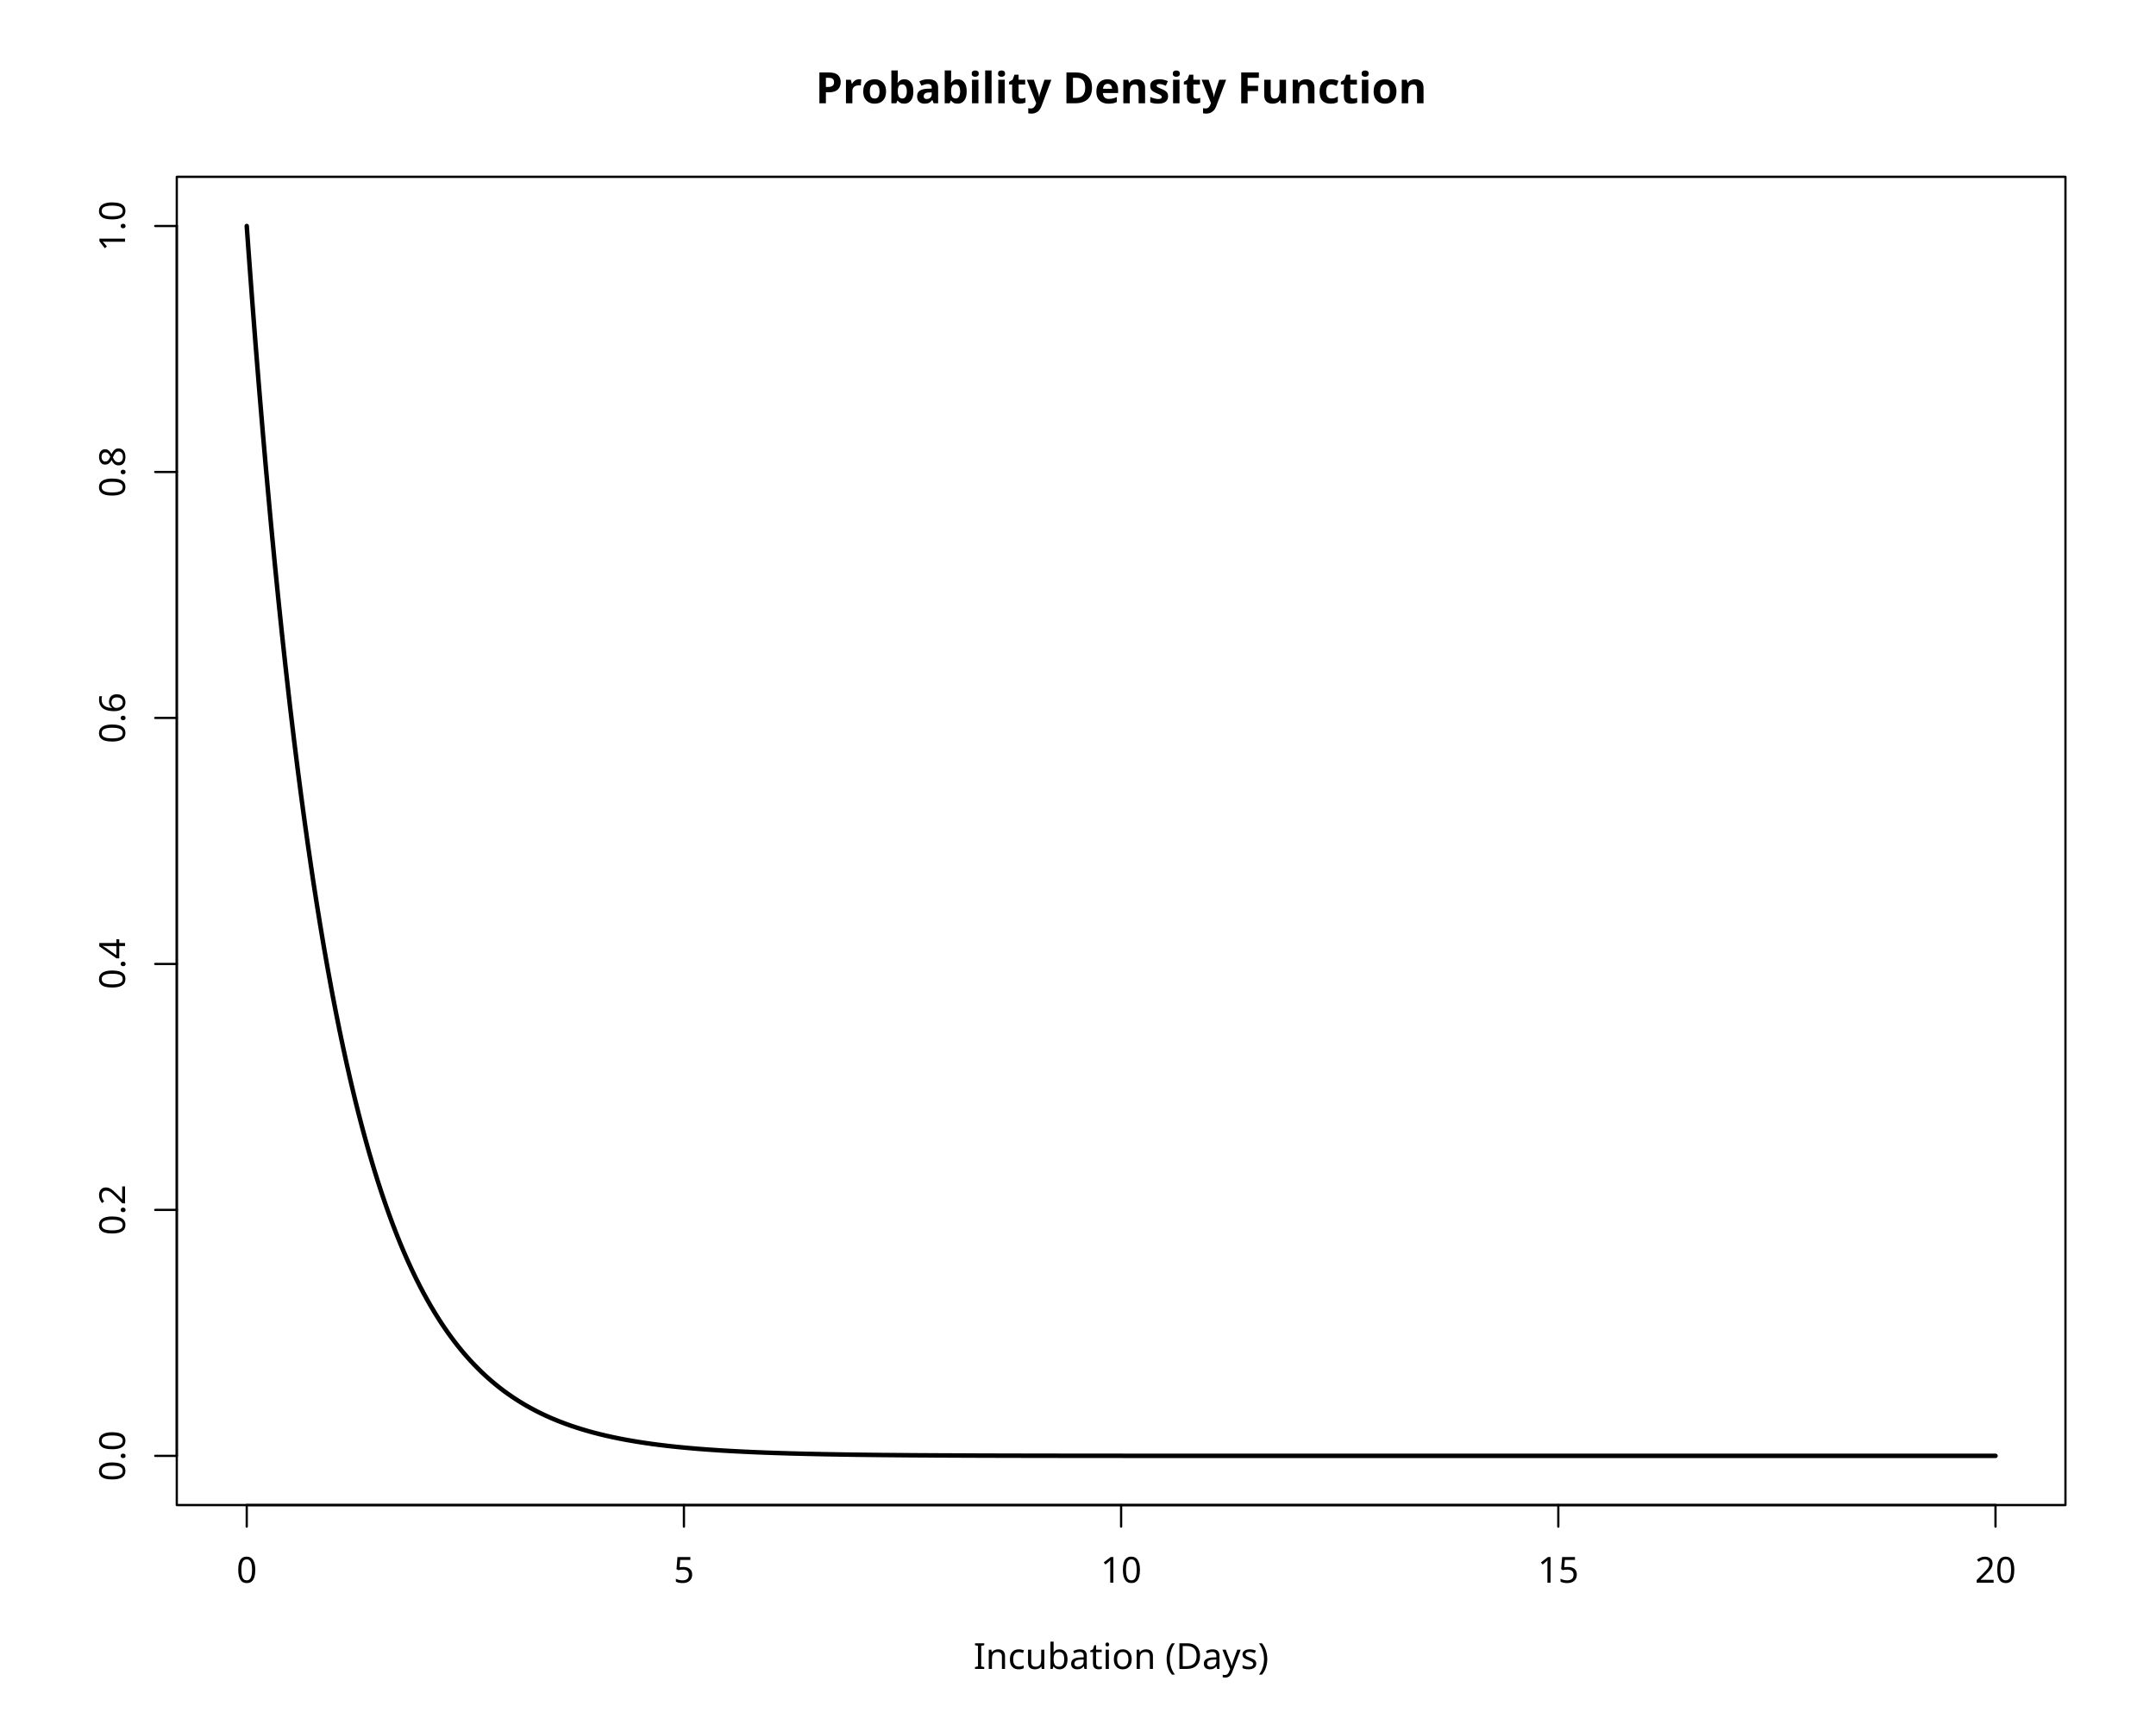
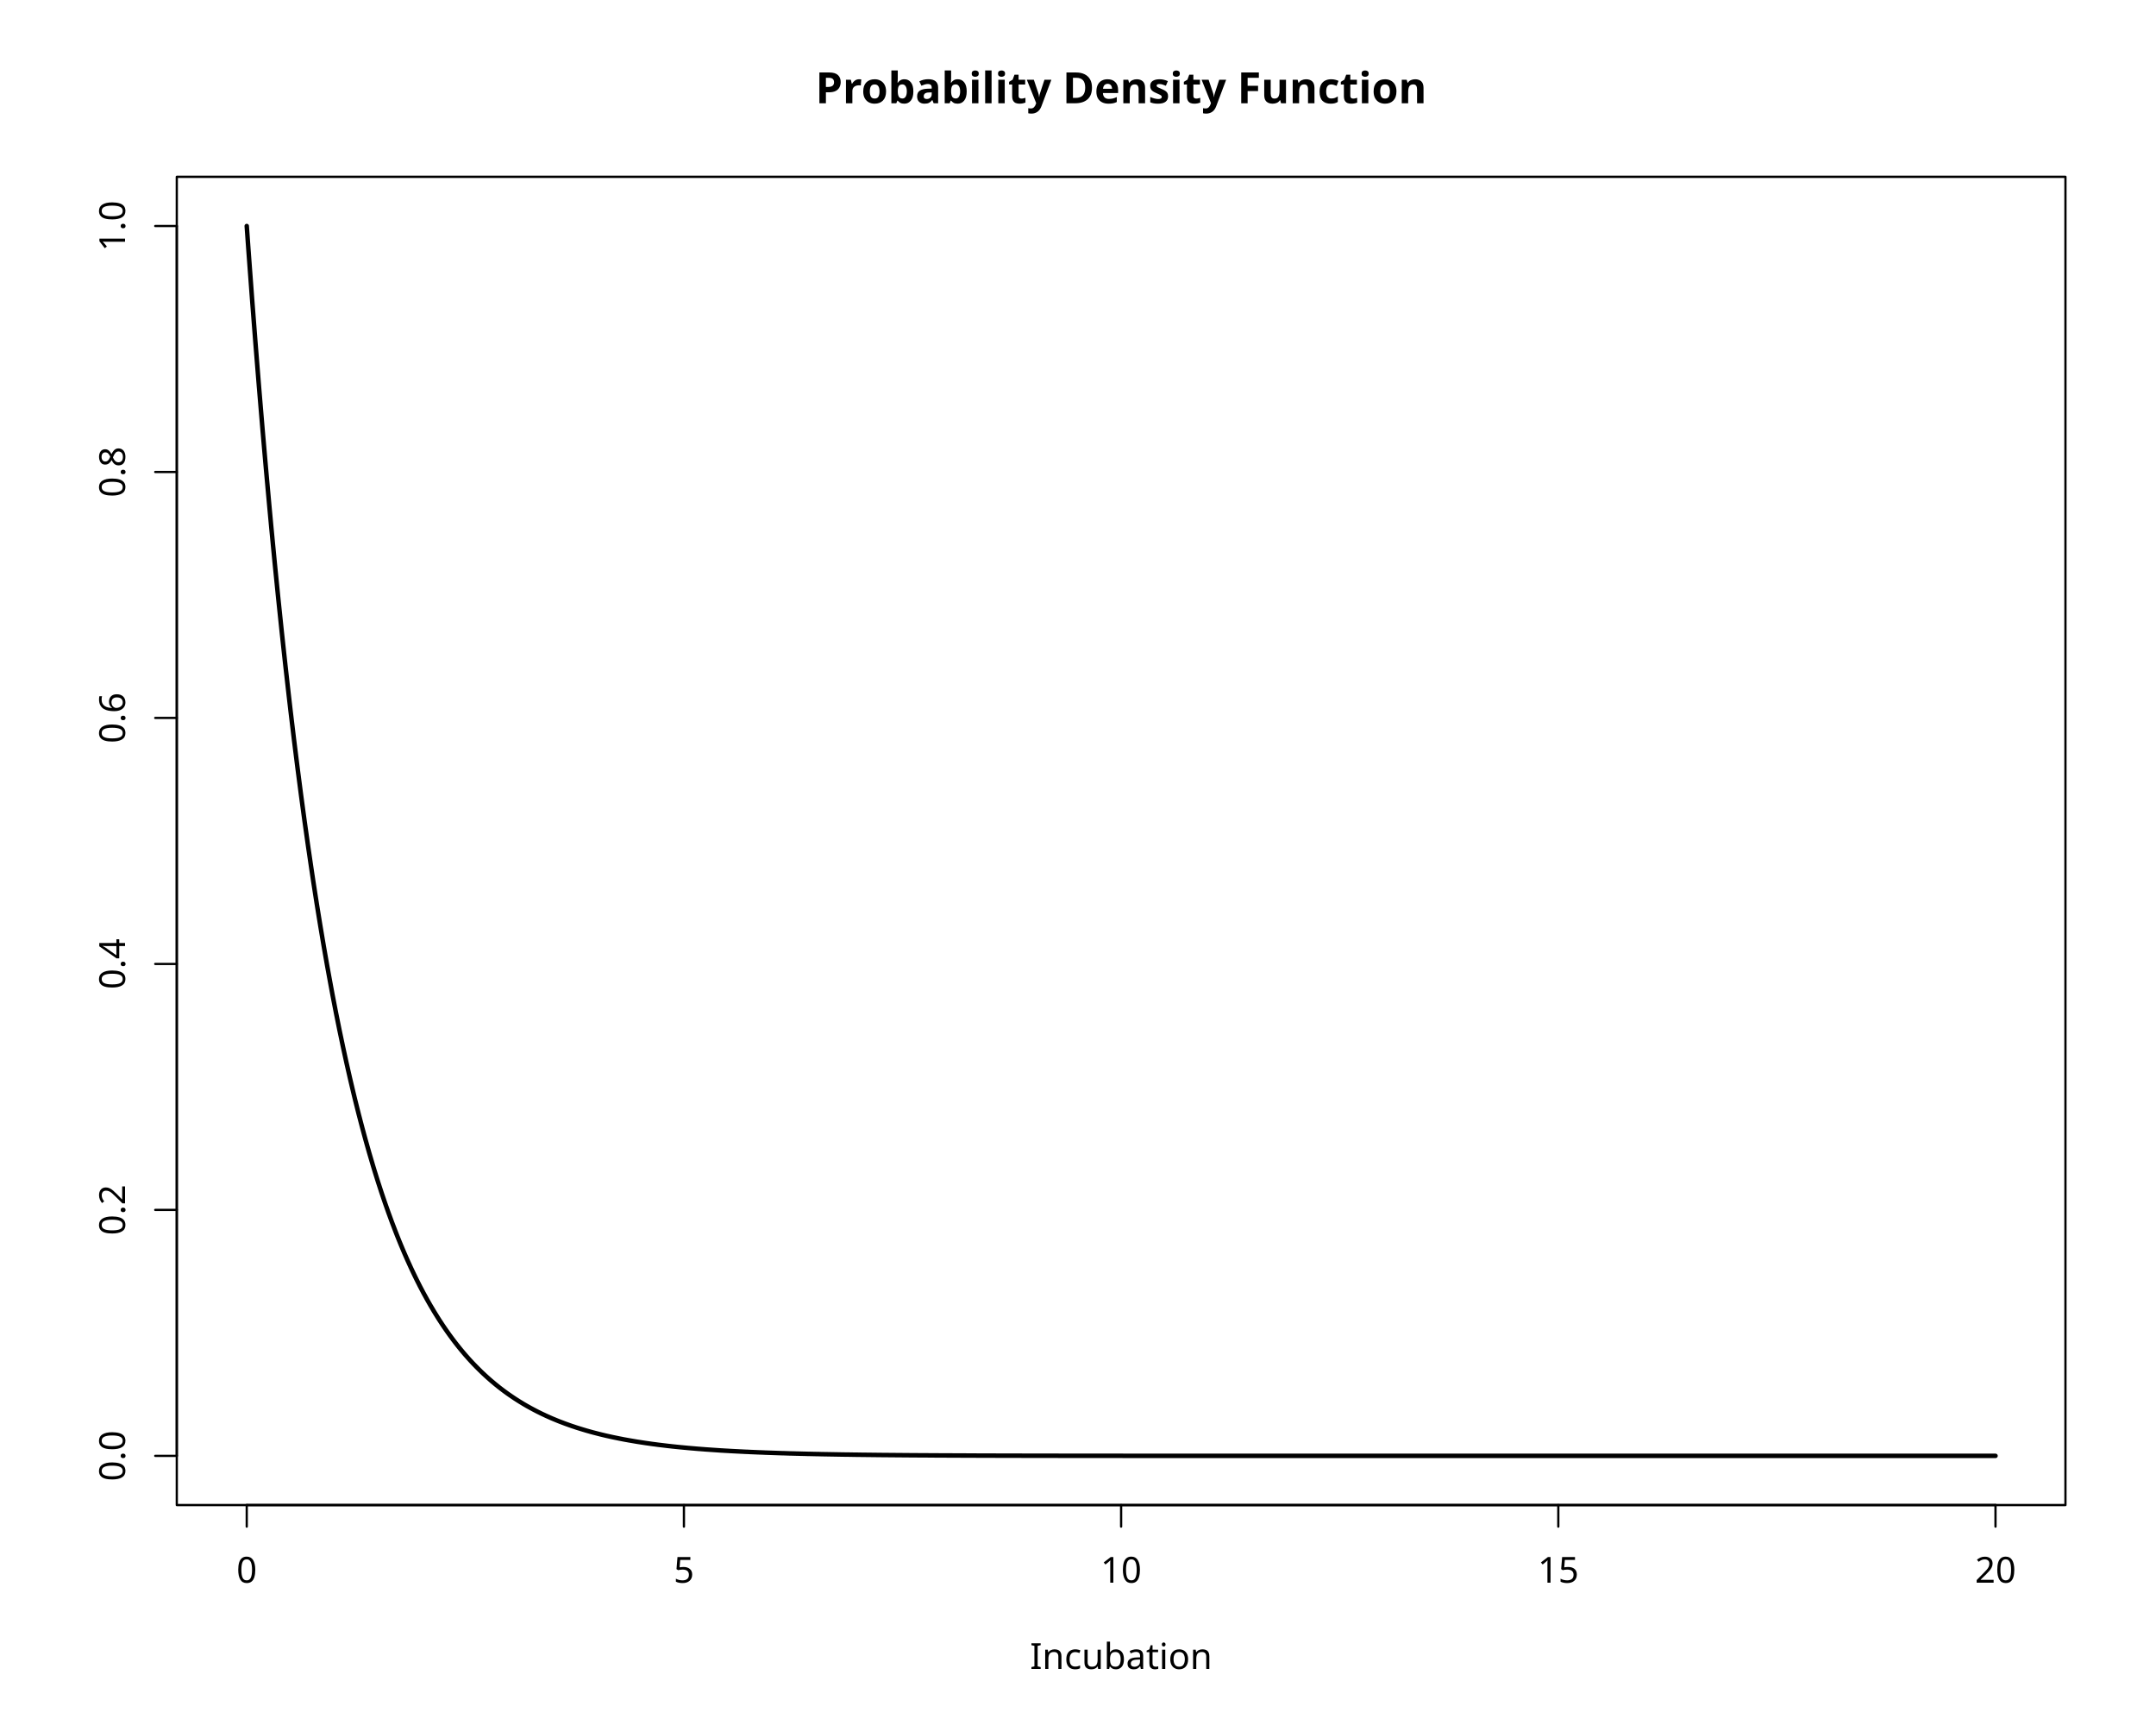
<svg xmlns="http://www.w3.org/2000/svg" class="svglite" data-engine-version="2.0" width="720.00pt" height="576.00pt" viewBox="0 0 720.00 576.00">
  <defs>
    <style type="text/css">
    .svglite line, .svglite polyline, .svglite polygon, .svglite path, .svglite rect, .svglite circle {
      fill: none;
      stroke: #000000;
      stroke-linecap: round;
      stroke-linejoin: round;
      stroke-miterlimit: 10.00;
    }
  </style>
  </defs>
  <rect width="100%" height="100%" style="stroke: none; fill: #FFFFFF;" />
  <defs>
    <clipPath id="cpMC4wMHw3MjAuMDB8MC4wMHw1NzYuMDA=">
      <rect x="0.00" y="0.00" width="720.00" height="576.00" />
    </clipPath>
  </defs>
  <g clip-path="url(#cpMC4wMHw3MjAuMDB8MC4wMHw1NzYuMDA=)">
</g>
  <defs>
    <clipPath id="cpNTkuMDR8Njg5Ljc2fDU5LjA0fDUwMi41Ng==">
      <rect x="59.04" y="59.04" width="630.72" height="443.52" />
    </clipPath>
  </defs>
  <g clip-path="url(#cpNTkuMDR8Njg5Ljc2fDU5LjA0fDUwMi41Ng==)">
    <polyline points="82.40,75.47 82.98,83.61 83.57,91.58 84.15,99.41 84.74,107.07 85.32,114.58 85.91,121.95 86.49,129.17 87.08,136.24 87.66,143.18 88.25,149.98 88.83,156.64 89.42,163.17 90.00,169.57 90.58,175.85 91.17,182.00 91.75,188.02 92.34,193.93 92.92,199.72 93.51,205.40 94.09,210.97 94.68,216.42 95.26,221.77 95.85,227.01 96.43,232.14 97.01,237.18 97.60,242.11 98.18,246.95 98.77,251.69 99.35,256.34 99.94,260.89 100.52,265.35 101.11,269.73 101.69,274.02 102.28,278.22 102.86,282.35 103.45,286.38 104.03,290.34 104.61,294.22 105.20,298.03 105.78,301.76 106.37,305.41 106.95,308.99 107.54,312.50 108.12,315.95 108.71,319.32 109.29,322.63 109.88,325.87 110.46,329.04 111.04,332.16 111.63,335.21 112.21,338.20 112.80,341.13 113.38,344.01 113.97,346.82 114.55,349.58 115.14,352.29 115.72,354.94 116.31,357.54 116.89,360.09 117.48,362.59 118.06,365.04 118.64,367.44 119.23,369.79 119.81,372.10 120.40,374.36 120.98,376.57 121.57,378.75 122.15,380.87 122.74,382.96 123.32,385.01 123.91,387.01 124.49,388.98 125.07,390.90 125.66,392.79 126.24,394.64 126.83,396.45 127.41,398.23 128.00,399.97 128.58,401.68 129.17,403.35 129.75,404.99 130.34,406.60 130.92,408.18 131.51,409.72 132.09,411.24 132.67,412.72 133.26,414.18 133.84,415.60 134.43,417.00 135.01,418.37 135.60,419.72 136.18,421.03 136.77,422.32 137.35,423.59 137.94,424.83 138.52,426.04 139.10,427.23 139.69,428.40 140.27,429.55 140.86,430.67 141.44,431.77 142.03,432.84 142.61,433.90 143.20,434.94 143.78,435.95 144.37,436.94 144.95,437.92 145.54,438.88 146.12,439.81 146.70,440.73 147.29,441.63 147.87,442.51 148.46,443.38 149.04,444.22 149.63,445.06 150.21,445.87 150.80,446.67 151.38,447.45 151.97,448.22 152.55,448.97 153.13,449.70 153.72,450.43 154.30,451.13 154.89,451.83 155.47,452.51 156.06,453.17 156.64,453.83 157.23,454.47 157.81,455.10 158.40,455.71 158.98,456.31 159.57,456.90 160.15,457.48 160.73,458.05 161.32,458.61 161.90,459.15 162.49,459.69 163.07,460.21 163.66,460.73 164.24,461.23 164.83,461.72 165.41,462.21 166.00,462.68 166.58,463.15 167.16,463.60 167.75,464.05 168.33,464.49 168.92,464.92 169.50,465.34 170.09,465.75 170.67,466.15 171.26,466.55 171.84,466.94 172.43,467.32 173.01,467.69 173.60,468.06 174.18,468.41 174.76,468.77 175.35,469.11 175.93,469.45 176.52,469.78 177.10,470.10 177.69,470.42 178.27,470.73 178.86,471.04 179.44,471.34 180.03,471.63 180.61,471.92 181.19,472.20 181.78,472.47 182.36,472.75 182.95,473.01 183.53,473.27 184.12,473.53 184.70,473.78 185.29,474.02 185.87,474.26 186.46,474.50 187.04,474.73 187.63,474.95 188.21,475.17 188.79,475.39 189.38,475.60 189.96,475.81 190.55,476.02 191.13,476.22 191.72,476.41 192.30,476.61 192.89,476.80 193.47,476.98 194.06,477.16 194.64,477.34 195.22,477.51 195.81,477.69 196.39,477.85 196.98,478.02 197.56,478.18 198.15,478.34 198.73,478.49 199.32,478.64 199.90,478.79 200.49,478.94 201.07,479.08 201.66,479.22 202.24,479.36 202.82,479.49 203.41,479.62 203.99,479.75 204.58,479.88 205.16,480.00 205.75,480.12 206.33,480.24 206.92,480.36 207.50,480.47 208.09,480.59 208.67,480.70 209.25,480.80 209.84,480.91 210.42,481.01 211.01,481.11 211.59,481.21 212.18,481.31 212.76,481.41 213.35,481.50 213.93,481.59 214.52,481.68 215.10,481.77 215.69,481.86 216.27,481.94 216.85,482.02 217.44,482.11 218.02,482.19 218.61,482.26 219.19,482.34 219.78,482.42 220.36,482.49 220.95,482.56 221.53,482.63 222.12,482.70 222.70,482.77 223.28,482.84 223.87,482.90 224.45,482.97 225.04,483.03 225.62,483.09 226.21,483.15 226.79,483.21 227.38,483.27 227.96,483.32 228.55,483.38 229.13,483.43 229.72,483.49 230.30,483.54 230.88,483.59 231.47,483.64 232.05,483.69 232.64,483.74 233.22,483.79 233.81,483.83 234.39,483.88 234.98,483.92 235.56,483.97 236.15,484.01 236.73,484.05 237.31,484.09 237.90,484.13 238.48,484.17 239.07,484.21 239.65,484.25 240.24,484.29 240.82,484.33 241.41,484.36 241.99,484.40 242.58,484.43 243.16,484.46 243.75,484.50 244.33,484.53 244.91,484.56 245.50,484.59 246.08,484.62 246.67,484.65 247.25,484.68 247.84,484.71 248.42,484.74 249.01,484.77 249.59,484.79 250.18,484.82 250.76,484.85 251.34,484.87 251.93,484.90 252.51,484.92 253.10,484.95 253.68,484.97 254.27,484.99 254.85,485.01 255.44,485.04 256.02,485.06 256.61,485.08 257.19,485.10 257.78,485.12 258.36,485.14 258.94,485.16 259.53,485.18 260.11,485.20 260.70,485.22 261.28,485.24 261.87,485.25 262.45,485.27 263.04,485.29 263.62,485.31 264.21,485.32 264.79,485.34 265.37,485.35 265.96,485.37 266.54,485.38 267.13,485.40 267.71,485.41 268.30,485.43 268.88,485.44 269.47,485.46 270.05,485.47 270.64,485.48 271.22,485.49 271.81,485.51 272.39,485.52 272.97,485.53 273.56,485.54 274.14,485.56 274.73,485.57 275.31,485.58 275.90,485.59 276.48,485.60 277.07,485.61 277.65,485.62 278.24,485.63 278.82,485.64 279.41,485.65 279.99,485.66 280.57,485.67 281.16,485.68 281.74,485.69 282.33,485.70 282.91,485.71 283.50,485.71 284.08,485.72 284.67,485.73 285.25,485.74 285.84,485.75 286.42,485.75 287.00,485.76 287.59,485.77 288.17,485.78 288.76,485.78 289.34,485.79 289.93,485.80 290.51,485.80 291.10,485.81 291.68,485.82 292.27,485.82 292.85,485.83 293.44,485.83 294.02,485.84 294.60,485.85 295.19,485.85 295.77,485.86 296.36,485.86 296.94,485.87 297.53,485.87 298.11,485.88 298.70,485.88 299.28,485.89 299.87,485.89 300.45,485.90 301.03,485.90 301.62,485.91 302.20,485.91 302.79,485.92 303.37,485.92 303.96,485.93 304.54,485.93 305.13,485.93 305.71,485.94 306.30,485.94 306.88,485.95 307.47,485.95 308.05,485.95 308.63,485.96 309.22,485.96 309.80,485.96 310.39,485.97 310.97,485.97 311.56,485.97 312.14,485.98 312.73,485.98 313.31,485.98 313.90,485.99 314.48,485.99 315.06,485.99 315.65,485.99 316.23,486.00 316.82,486.00 317.40,486.00 317.99,486.00 318.57,486.01 319.16,486.01 319.74,486.01 320.33,486.01 320.91,486.02 321.50,486.02 322.08,486.02 322.66,486.02 323.25,486.03 323.83,486.03 324.42,486.03 325.00,486.03 325.59,486.03 326.17,486.04 326.76,486.04 327.34,486.04 327.93,486.04 328.51,486.04 329.09,486.05 329.68,486.05 330.26,486.05 330.85,486.05 331.43,486.05 332.02,486.05 332.60,486.06 333.19,486.06 333.77,486.06 334.36,486.06 334.94,486.06 335.53,486.06 336.11,486.06 336.69,486.07 337.28,486.07 337.86,486.07 338.45,486.07 339.03,486.07 339.62,486.07 340.20,486.07 340.79,486.07 341.37,486.08 341.96,486.08 342.54,486.08 343.12,486.08 343.71,486.08 344.29,486.08 344.88,486.08 345.46,486.08 346.05,486.08 346.63,486.09 347.22,486.09 347.80,486.09 348.39,486.09 348.97,486.09 349.56,486.09 350.14,486.09 350.72,486.09 351.31,486.09 351.89,486.09 352.48,486.09 353.06,486.09 353.65,486.10 354.23,486.10 354.82,486.10 355.40,486.10 355.99,486.10 356.57,486.10 357.15,486.10 357.74,486.10 358.32,486.10 358.91,486.10 359.49,486.10 360.08,486.10 360.66,486.10 361.25,486.10 361.83,486.10 362.42,486.11 363.00,486.11 363.59,486.11 364.17,486.11 364.75,486.11 365.34,486.11 365.92,486.11 366.51,486.11 367.09,486.11 367.68,486.11 368.26,486.11 368.85,486.11 369.43,486.11 370.02,486.11 370.60,486.11 371.18,486.11 371.77,486.11 372.35,486.11 372.94,486.11 373.52,486.11 374.11,486.11 374.69,486.11 375.28,486.12 375.86,486.12 376.45,486.12 377.03,486.12 377.62,486.12 378.20,486.12 378.78,486.12 379.37,486.12 379.95,486.12 380.54,486.12 381.12,486.12 381.71,486.12 382.29,486.12 382.88,486.12 383.46,486.12 384.05,486.12 384.63,486.12 385.21,486.12 385.80,486.12 386.38,486.12 386.97,486.12 387.55,486.12 388.14,486.12 388.72,486.12 389.31,486.12 389.89,486.12 390.48,486.12 391.06,486.12 391.65,486.12 392.23,486.12 392.81,486.12 393.40,486.12 393.98,486.12 394.57,486.12 395.15,486.12 395.74,486.12 396.32,486.12 396.91,486.12 397.49,486.12 398.08,486.13 398.66,486.13 399.24,486.13 399.83,486.13 400.41,486.13 401.00,486.13 401.58,486.13 402.17,486.13 402.75,486.13 403.34,486.13 403.92,486.13 404.51,486.13 405.09,486.13 405.68,486.13 406.26,486.13 406.84,486.13 407.43,486.13 408.01,486.13 408.60,486.13 409.18,486.13 409.77,486.13 410.35,486.13 410.94,486.13 411.52,486.13 412.11,486.13 412.69,486.13 413.27,486.13 413.86,486.13 414.44,486.13 415.03,486.13 415.61,486.13 416.20,486.13 416.78,486.13 417.37,486.13 417.95,486.13 418.54,486.13 419.12,486.13 419.71,486.13 420.29,486.13 420.87,486.13 421.46,486.13 422.04,486.13 422.63,486.13 423.21,486.13 423.80,486.13 424.38,486.13 424.97,486.13 425.55,486.13 426.14,486.13 426.72,486.13 427.30,486.13 427.89,486.13 428.47,486.13 429.06,486.13 429.64,486.13 430.23,486.13 430.81,486.13 431.40,486.13 431.98,486.13 432.57,486.13 433.15,486.13 433.74,486.13 434.32,486.13 434.90,486.13 435.49,486.13 436.07,486.13 436.66,486.13 437.24,486.13 437.83,486.13 438.41,486.13 439.00,486.13 439.58,486.13 440.17,486.13 440.75,486.13 441.33,486.13 441.92,486.13 442.50,486.13 443.09,486.13 443.67,486.13 444.26,486.13 444.84,486.13 445.43,486.13 446.01,486.13 446.60,486.13 447.18,486.13 447.77,486.13 448.35,486.13 448.93,486.13 449.52,486.13 450.10,486.13 450.69,486.13 451.27,486.13 451.86,486.13 452.44,486.13 453.03,486.13 453.61,486.13 454.20,486.13 454.78,486.13 455.36,486.13 455.95,486.13 456.53,486.13 457.12,486.13 457.70,486.13 458.29,486.13 458.87,486.13 459.46,486.13 460.04,486.13 460.63,486.13 461.21,486.13 461.80,486.13 462.38,486.13 462.96,486.13 463.55,486.13 464.13,486.13 464.72,486.13 465.30,486.13 465.89,486.13 466.47,486.13 467.06,486.13 467.64,486.13 468.23,486.13 468.81,486.13 469.39,486.13 469.98,486.13 470.56,486.13 471.15,486.13 471.73,486.13 472.32,486.13 472.90,486.13 473.49,486.13 474.07,486.13 474.66,486.13 475.24,486.13 475.83,486.13 476.41,486.13 476.99,486.13 477.58,486.13 478.16,486.13 478.75,486.13 479.33,486.13 479.92,486.13 480.50,486.13 481.09,486.13 481.67,486.13 482.26,486.13 482.84,486.13 483.43,486.13 484.01,486.13 484.59,486.13 485.18,486.13 485.76,486.13 486.35,486.13 486.93,486.13 487.52,486.13 488.10,486.13 488.69,486.13 489.27,486.13 489.86,486.13 490.44,486.13 491.02,486.13 491.61,486.13 492.19,486.13 492.78,486.13 493.36,486.13 493.95,486.13 494.53,486.13 495.12,486.13 495.70,486.13 496.29,486.13 496.87,486.13 497.46,486.13 498.04,486.13 498.62,486.13 499.21,486.13 499.79,486.13 500.38,486.13 500.96,486.13 501.55,486.13 502.13,486.13 502.72,486.13 503.30,486.13 503.89,486.13 504.47,486.13 505.05,486.13 505.64,486.13 506.22,486.13 506.81,486.13 507.39,486.13 507.98,486.13 508.56,486.13 509.15,486.13 509.73,486.13 510.32,486.13 510.90,486.13 511.49,486.13 512.07,486.13 512.65,486.13 513.24,486.13 513.82,486.13 514.41,486.13 514.99,486.13 515.58,486.13 516.16,486.13 516.75,486.13 517.33,486.13 517.92,486.13 518.50,486.13 519.08,486.13 519.67,486.13 520.25,486.13 520.84,486.13 521.42,486.13 522.01,486.13 522.59,486.13 523.18,486.13 523.76,486.13 524.35,486.13 524.93,486.13 525.52,486.13 526.10,486.13 526.68,486.13 527.27,486.13 527.85,486.13 528.44,486.13 529.02,486.13 529.61,486.13 530.19,486.13 530.78,486.13 531.36,486.13 531.95,486.13 532.53,486.13 533.11,486.13 533.70,486.13 534.28,486.13 534.87,486.13 535.45,486.13 536.04,486.13 536.62,486.13 537.21,486.13 537.79,486.13 538.38,486.13 538.96,486.13 539.55,486.13 540.13,486.13 540.71,486.13 541.30,486.13 541.88,486.13 542.47,486.13 543.05,486.13 543.64,486.13 544.22,486.13 544.81,486.13 545.39,486.13 545.98,486.13 546.56,486.13 547.14,486.13 547.73,486.13 548.31,486.13 548.90,486.13 549.48,486.13 550.07,486.13 550.65,486.13 551.24,486.13 551.82,486.13 552.41,486.13 552.99,486.13 553.58,486.13 554.16,486.13 554.74,486.13 555.33,486.13 555.91,486.13 556.50,486.13 557.08,486.13 557.67,486.13 558.25,486.13 558.84,486.13 559.42,486.13 560.01,486.13 560.59,486.13 561.17,486.13 561.76,486.13 562.34,486.13 562.93,486.13 563.51,486.13 564.10,486.13 564.68,486.13 565.27,486.13 565.85,486.13 566.44,486.13 567.02,486.13 567.61,486.13 568.19,486.13 568.77,486.13 569.36,486.13 569.94,486.13 570.53,486.13 571.11,486.13 571.70,486.13 572.28,486.13 572.87,486.13 573.45,486.13 574.04,486.13 574.62,486.13 575.20,486.13 575.79,486.13 576.37,486.13 576.96,486.13 577.54,486.13 578.13,486.13 578.71,486.13 579.30,486.13 579.88,486.13 580.47,486.13 581.05,486.13 581.64,486.13 582.22,486.13 582.80,486.13 583.39,486.13 583.97,486.13 584.56,486.13 585.14,486.13 585.73,486.13 586.31,486.13 586.90,486.13 587.48,486.13 588.07,486.13 588.65,486.13 589.23,486.13 589.82,486.13 590.40,486.13 590.99,486.13 591.57,486.13 592.16,486.13 592.74,486.13 593.33,486.13 593.91,486.13 594.50,486.13 595.08,486.13 595.67,486.13 596.25,486.13 596.83,486.13 597.42,486.13 598.00,486.13 598.59,486.13 599.17,486.13 599.76,486.13 600.34,486.13 600.93,486.13 601.51,486.13 602.10,486.13 602.68,486.13 603.26,486.13 603.85,486.13 604.43,486.13 605.02,486.13 605.60,486.13 606.19,486.13 606.77,486.13 607.36,486.13 607.94,486.13 608.53,486.13 609.11,486.13 609.70,486.13 610.28,486.13 610.86,486.13 611.45,486.13 612.03,486.13 612.62,486.13 613.20,486.13 613.79,486.13 614.37,486.13 614.96,486.13 615.54,486.13 616.13,486.13 616.71,486.13 617.29,486.13 617.88,486.13 618.46,486.13 619.05,486.13 619.63,486.13 620.22,486.13 620.80,486.13 621.39,486.13 621.97,486.13 622.56,486.13 623.14,486.13 623.73,486.13 624.31,486.13 624.89,486.13 625.48,486.13 626.06,486.13 626.65,486.13 627.23,486.13 627.82,486.13 628.40,486.13 628.99,486.13 629.57,486.13 630.16,486.13 630.74,486.13 631.32,486.13 631.91,486.13 632.49,486.13 633.08,486.13 633.66,486.13 634.25,486.13 634.83,486.13 635.42,486.13 636.00,486.13 636.59,486.13 637.17,486.13 637.76,486.13 638.34,486.13 638.92,486.13 639.51,486.13 640.09,486.13 640.68,486.13 641.26,486.13 641.85,486.13 642.43,486.13 643.02,486.13 643.60,486.13 644.19,486.13 644.77,486.13 645.35,486.13 645.94,486.13 646.52,486.13 647.11,486.13 647.69,486.13 648.28,486.13 648.86,486.13 649.45,486.13 650.03,486.13 650.62,486.13 651.20,486.13 651.79,486.13 652.37,486.13 652.95,486.13 653.54,486.13 654.12,486.13 654.71,486.13 655.29,486.13 655.88,486.13 656.46,486.13 657.05,486.13 657.63,486.13 658.22,486.13 658.80,486.13 659.38,486.13 659.97,486.13 660.55,486.13 661.14,486.13 661.72,486.13 662.31,486.13 662.89,486.13 663.48,486.13 664.06,486.13 664.65,486.13 665.23,486.13 665.82,486.13 666.40,486.13 " style="stroke-width: 1.50;" />
  </g>
  <g clip-path="url(#cpMC4wMHw3MjAuMDB8MC4wMHw1NzYuMDA=)">
    <line x1="82.40" y1="502.56" x2="666.40" y2="502.56" style="stroke-width: 0.75;" />
    <line x1="82.40" y1="502.56" x2="82.40" y2="509.76" style="stroke-width: 0.75;" />
    <line x1="228.40" y1="502.56" x2="228.40" y2="509.76" style="stroke-width: 0.75;" />
    <line x1="374.40" y1="502.56" x2="374.40" y2="509.76" style="stroke-width: 0.75;" />
    <line x1="520.40" y1="502.56" x2="520.40" y2="509.76" style="stroke-width: 0.75;" />
    <line x1="666.40" y1="502.56" x2="666.40" y2="509.76" style="stroke-width: 0.75;" />
    <text x="82.40" y="528.48" text-anchor="middle" style="font-size: 12.00px; font-family: sans;" textLength="6.67px" lengthAdjust="spacingAndGlyphs">0</text>
    <text x="228.40" y="528.48" text-anchor="middle" style="font-size: 12.00px; font-family: sans;" textLength="6.67px" lengthAdjust="spacingAndGlyphs">5</text>
    <text x="374.40" y="528.48" text-anchor="middle" style="font-size: 12.00px; font-family: sans;" textLength="13.35px" lengthAdjust="spacingAndGlyphs">10</text>
    <text x="520.40" y="528.48" text-anchor="middle" style="font-size: 12.00px; font-family: sans;" textLength="13.35px" lengthAdjust="spacingAndGlyphs">15</text>
    <text x="666.40" y="528.48" text-anchor="middle" style="font-size: 12.00px; font-family: sans;" textLength="13.35px" lengthAdjust="spacingAndGlyphs">20</text>
    <line x1="59.04" y1="486.13" x2="59.04" y2="75.47" style="stroke-width: 0.75;" />
    <line x1="59.04" y1="486.13" x2="51.84" y2="486.13" style="stroke-width: 0.75;" />
    <line x1="59.04" y1="404.00" x2="51.84" y2="404.00" style="stroke-width: 0.75;" />
    <line x1="59.04" y1="321.87" x2="51.84" y2="321.87" style="stroke-width: 0.75;" />
    <line x1="59.04" y1="239.73" x2="51.84" y2="239.73" style="stroke-width: 0.75;" />
    <line x1="59.04" y1="157.60" x2="51.84" y2="157.60" style="stroke-width: 0.75;" />
    <line x1="59.04" y1="75.47" x2="51.84" y2="75.47" style="stroke-width: 0.75;" />
    <text transform="translate(41.76,486.13) rotate(-90)" text-anchor="middle" style="font-size: 12.00px; font-family: sans;" textLength="16.68px" lengthAdjust="spacingAndGlyphs">0.0</text>
    <text transform="translate(41.76,404.00) rotate(-90)" text-anchor="middle" style="font-size: 12.00px; font-family: sans;" textLength="16.68px" lengthAdjust="spacingAndGlyphs">0.2</text>
    <text transform="translate(41.76,321.87) rotate(-90)" text-anchor="middle" style="font-size: 12.00px; font-family: sans;" textLength="16.68px" lengthAdjust="spacingAndGlyphs">0.4</text>
    <text transform="translate(41.76,239.73) rotate(-90)" text-anchor="middle" style="font-size: 12.00px; font-family: sans;" textLength="16.68px" lengthAdjust="spacingAndGlyphs">0.6</text>
    <text transform="translate(41.76,157.60) rotate(-90)" text-anchor="middle" style="font-size: 12.00px; font-family: sans;" textLength="16.68px" lengthAdjust="spacingAndGlyphs">0.8</text>
    <text transform="translate(41.76,75.47) rotate(-90)" text-anchor="middle" style="font-size: 12.00px; font-family: sans;" textLength="16.68px" lengthAdjust="spacingAndGlyphs">1.0</text>
    <polygon points="59.04,502.56 689.76,502.56 689.76,59.04 59.04,59.04 " style="stroke-width: 0.75; fill: none;" />
    <text x="374.40" y="34.48" text-anchor="middle" style="font-size: 14.40px; font-weight: bold; font-family: sans;" textLength="178.50px" lengthAdjust="spacingAndGlyphs">Probability Density Function</text>
-     <text x="374.40" y="557.28" text-anchor="middle" style="font-size: 12.00px; font-family: sans;" textLength="94.06px" lengthAdjust="spacingAndGlyphs">Incubation (Days)</text>
+     <text x="374.40" y="557.28" text-anchor="middle" style="font-size: 12.00px; font-family: sans;" textLength="55.38px" lengthAdjust="spacingAndGlyphs">Incubation</text>
  </g>
  <g clip-path="url(#cpNTkuMDR8Njg5Ljc2fDU5LjA0fDUwMi41Ng==)">
</g>
</svg>
